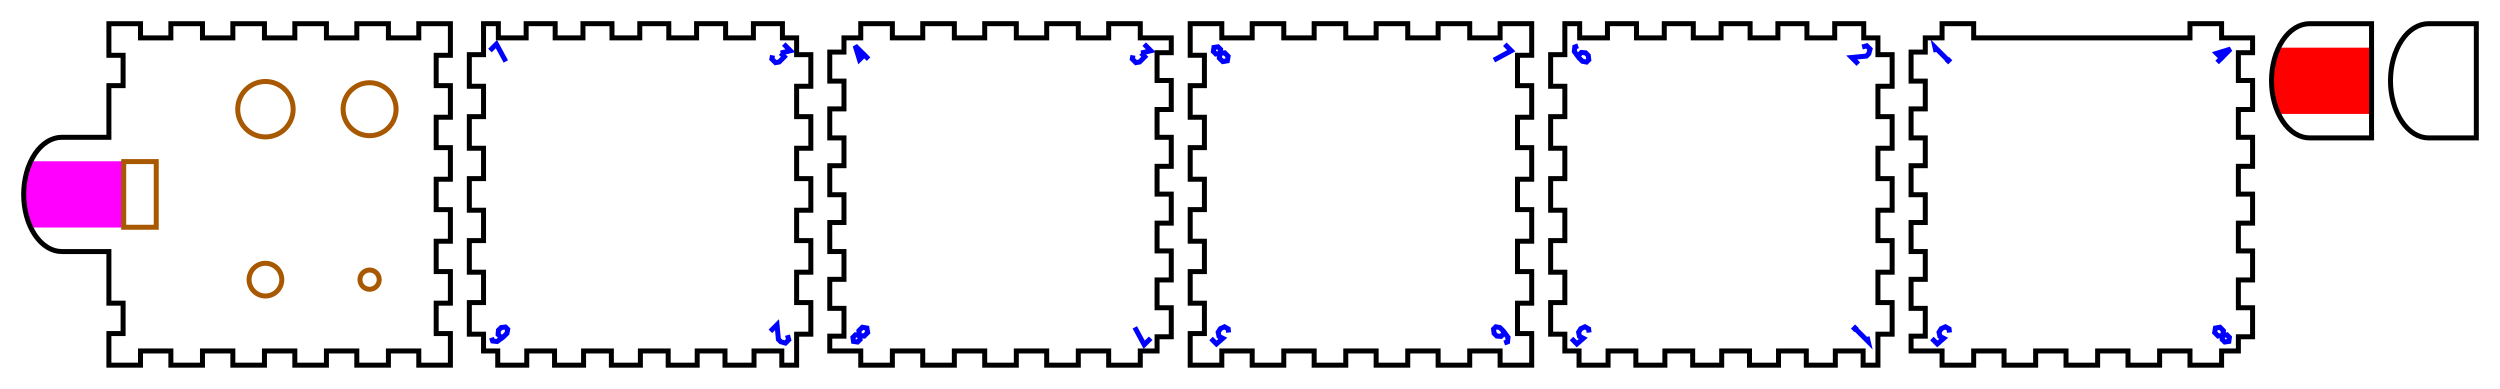
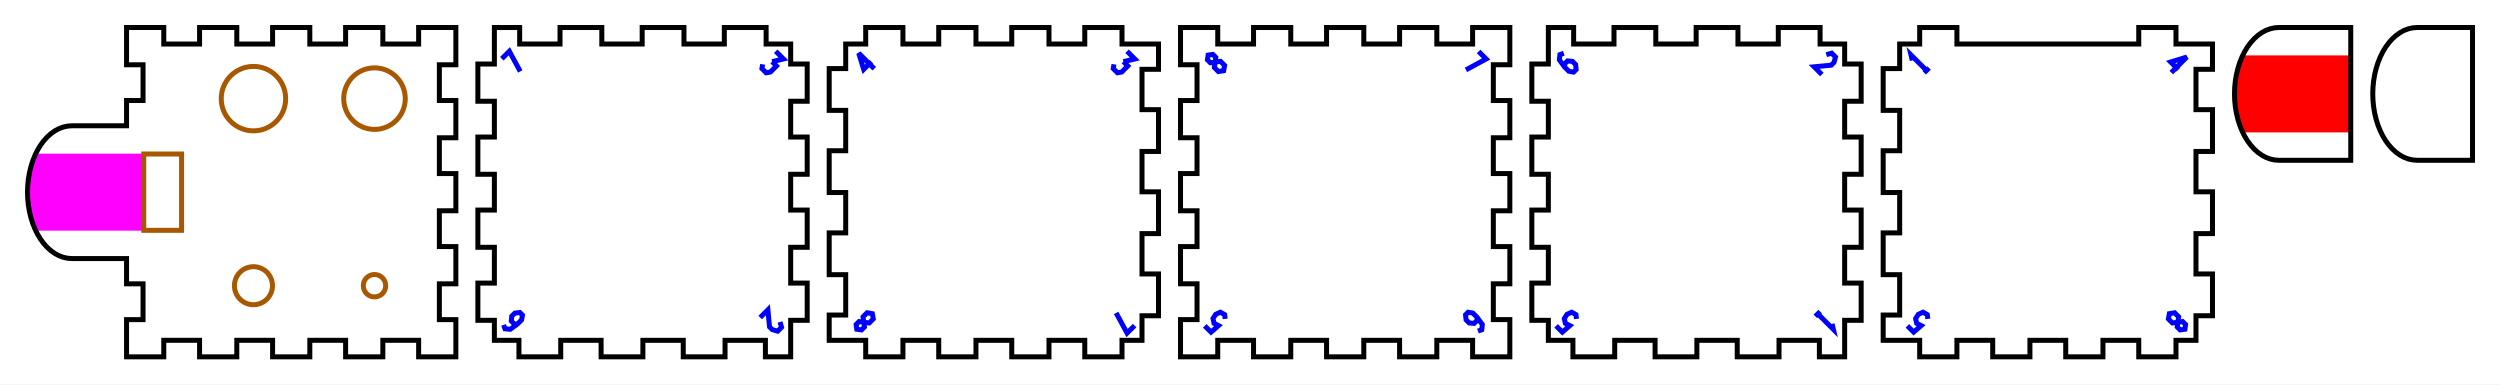
- <svg xmlns="http://www.w3.org/2000/svg" width="528.04mm" height="82.13mm" viewBox="0 0 528.04 82.13">
-   <rect x="0.0" y="0.0" width="528.04" height="82.13" fill="#ffffff" />
+ <svg xmlns="http://www.w3.org/2000/svg" width="454.38mm" height="69.85mm" viewBox="0 0 454.38 69.85">
+   <rect x="0.0" y="0.0" width="454.38" height="69.85" fill="#ffffff" />
  <g fill="#ff0000" stroke="none">
-     <path d="M 500.845,10.065 L 500.845,24.065 L 481.347,24.065 L 481.170,23.680 L 481.004,23.286 L 480.848,22.882 L 480.702,22.469 L 480.567,22.048 L 480.443,21.619 L 480.331,21.184 L 480.230,20.742 L 480.140,20.295 L 480.062,19.842 L 479.996,19.386 L 479.942,18.926 L 479.899,18.463 L 479.869,17.998 L 479.851,17.532 L 479.845,17.065 L 479.851,16.598 L 479.869,16.132 L 479.899,15.667 L 479.942,15.204 L 479.996,14.744 L 480.062,14.288 L 480.140,13.835 L 480.230,13.388 L 480.331,12.946 L 480.443,12.511 L 480.567,12.082 L 480.702,11.661 L 480.848,11.248 L 481.004,10.844 L 481.170,10.450 L 481.347,10.065 Z" />
+     <path d="M 427.189,10.065 L 427.189,24.065 L 407.691,24.065 L 407.515,23.680 L 407.348,23.286 L 407.192,22.882 L 407.046,22.469 L 406.912,22.048 L 406.788,21.619 L 406.675,21.184 L 406.574,20.742 L 406.485,20.295 L 406.407,19.842 L 406.340,19.386 L 406.286,18.926 L 406.244,18.463 L 406.214,17.998 L 406.195,17.532 L 406.189,17.065 L 406.195,16.598 L 406.214,16.132 L 406.244,15.667 L 406.286,15.204 L 406.340,14.744 L 406.407,14.288 L 406.485,13.835 L 406.574,13.388 L 406.675,12.946 L 406.788,12.511 L 406.912,12.082 L 407.046,11.661 L 407.192,11.248 L 407.348,10.844 L 407.515,10.450 L 407.691,10.065 Z" />
  </g>
  <g fill="#ff00ff" stroke="none">
-     <path d="M 26.065,34.065 L 26.065,48.065 L 6.567,48.065 L 6.390,47.680 L 6.224,47.286 L 6.068,46.882 L 5.922,46.469 L 5.787,46.048 L 5.663,45.619 L 5.551,45.184 L 5.450,44.742 L 5.360,44.295 L 5.282,43.842 L 5.216,43.386 L 5.162,42.926 L 5.119,42.463 L 5.089,41.998 L 5.071,41.532 L 5.065,41.065 L 5.071,40.598 L 5.089,40.132 L 5.119,39.667 L 5.162,39.204 L 5.216,38.744 L 5.282,38.288 L 5.360,37.835 L 5.450,37.388 L 5.551,36.946 L 5.663,36.511 L 5.787,36.082 L 5.922,35.661 L 6.068,35.248 L 6.224,34.844 L 6.390,34.450 L 6.567,34.065 Z" />
+     <path d="M 26.065,27.927 L 26.065,41.927 L 6.567,41.927 L 6.390,41.542 L 6.224,41.148 L 6.068,40.744 L 5.922,40.331 L 5.787,39.910 L 5.663,39.481 L 5.551,39.046 L 5.450,38.604 L 5.360,38.157 L 5.282,37.704 L 5.216,37.248 L 5.162,36.788 L 5.119,36.325 L 5.089,35.860 L 5.071,35.394 L 5.065,34.927 L 5.071,34.460 L 5.089,33.994 L 5.119,33.529 L 5.162,33.066 L 5.216,32.606 L 5.282,32.150 L 5.360,31.698 L 5.450,31.250 L 5.551,30.808 L 5.663,30.373 L 5.787,29.944 L 5.922,29.523 L 6.068,29.110 L 6.224,28.706 L 6.390,28.312 L 6.567,27.927 Z" />
  </g>
-   <g fill="none" stroke="#0000ff" stroke-width="1.056">
-     <path d="M 103.478,10.681 L 104.846,9.313 L 106.833,12.984" />
-     <path d="M 165.544,9.313 L 166.947,10.716 L 164.885,11.200" />
-     <path d="M 164.885,11.200 L 165.674,11.989 L 164.571,13.092 L 163.803,13.229 L 163.031,12.457 L 163.168,11.689" />
-     <path d="M 166.324,70.792 L 166.596,71.764 L 165.894,72.466 L 164.922,72.194 L 164.412,71.685 L 164.118,68.585 L 162.715,69.988" />
-     <path d="M 103.810,71.328 L 104.057,72.028 L 105.007,72.129 L 106.314,71.173 L 107.078,70.410 L 107.236,69.550 L 106.763,69.076 L 105.850,69.182 L 105.285,69.748 L 105.207,70.632 L 105.768,71.193 L 106.314,71.173" />
-     <path d="M 183.454,12.492 L 180.626,9.664 L 181.532,12.604 L 182.935,11.202" />
-     <path d="M 241.674,9.313 L 243.077,10.716 L 241.015,11.200" />
-     <path d="M 241.015,11.200 L 241.804,11.989 L 240.701,13.092 L 239.933,13.229 L 239.161,12.457 L 239.298,11.689" />
-     <path d="M 243.042,71.449 L 241.674,72.817 L 239.687,69.146" />
-     <path d="M 181.548,70.842 L 181.671,71.701 L 181.133,72.239 L 180.275,72.115 L 180.151,71.257 L 180.689,70.719 L 181.548,70.842 L 182.533,70.979 L 183.268,70.244 L 183.103,69.287 L 182.146,69.122 L 181.411,69.857 L 181.548,70.842" />
-     <path d="M 257.678,11.288 L 256.819,11.411 L 256.281,10.873 L 256.405,10.015 L 257.263,9.891 L 257.801,10.429 L 257.678,11.288 L 257.541,12.273 L 258.276,13.008 L 259.233,12.843 L 259.398,11.886 L 258.663,11.151 L 257.678,11.288" />
-     <path d="M 317.839,9.348 L 319.207,10.716 L 315.536,12.703" />
-     <path d="M 317.718,72.450 L 318.418,72.203 L 318.519,71.253 L 317.563,69.946 L 316.800,69.182 L 315.940,69.024 L 315.466,69.497 L 315.572,70.410 L 316.138,70.975 L 317.022,71.053 L 317.583,70.492 L 317.563,69.946" />
-     <path d="M 255.791,71.501 L 256.931,72.641 L 258.291,71.456 L 257.480,71.040 L 257.293,70.175 L 257.775,69.412 L 258.625,69.018 L 259.409,69.462 L 259.508,70.240" />
-     <path d="M 333.322,9.680 L 332.622,9.927 L 332.521,10.877 L 333.477,12.184 L 334.240,12.948 L 335.100,13.106 L 335.574,12.633 L 335.468,11.720 L 334.902,11.155 L 334.018,11.077 L 333.457,11.638 L 333.477,12.184" />
-     <path d="M 393.312,9.936 L 394.284,9.664 L 394.986,10.366 L 394.714,11.338 L 394.205,11.848 L 391.105,12.142 L 392.508,13.545" />
-     <path d="M 394.364,71.142 L 394.600,72.150 L 391.772,69.322" />
-     <path d="M 392.193,68.901 L 391.316,69.778" />
-     <path d="M 331.921,71.501 L 333.061,72.641 L 334.421,71.456 L 333.610,71.040 L 333.423,70.175 L 333.905,69.412 L 334.755,69.018 L 335.539,69.462 L 335.638,70.240" />
-     <path d="M 408.936,10.988 L 408.700,9.980 L 411.528,12.808" />
-     <path d="M 411.107,13.229 L 411.984,12.352" />
-     <path d="M 468.288,13.194 L 471.116,10.366 L 468.176,11.272 L 469.578,12.675" />
-     <path d="M 469.492,70.842 L 470.351,70.719 L 470.889,71.257 L 470.765,72.115 L 469.907,72.239 L 469.369,71.701 L 469.492,70.842 L 469.629,69.857 L 468.894,69.122 L 467.937,69.287 L 467.772,70.244 L 468.507,70.979 L 469.492,70.842" />
-     <path d="M 408.051,71.501 L 409.191,72.641 L 410.551,71.456 L 409.740,71.040 L 409.553,70.175 L 410.035,69.412 L 410.885,69.018 L 411.669,69.462 L 411.768,70.240" />
+   <g fill="none" stroke="#0000ff" stroke-width="0.909">
+     <path d="M 91.203,10.681 L 92.570,9.313 L 94.557,12.984" />
+     <path d="M 140.992,9.313 L 142.395,10.716 L 140.333,11.200" />
+     <path d="M 140.333,11.200 L 141.122,11.989 L 140.019,13.092 L 139.251,13.229 L 138.479,12.457 L 138.616,11.689" />
+     <path d="M 141.773,58.516 L 142.044,59.489 L 141.343,60.190 L 140.370,59.918 L 139.860,59.409 L 139.566,56.309 L 138.163,57.712" />
+     <path d="M 91.534,59.052 L 91.781,59.752 L 92.732,59.853 L 94.038,58.897 L 94.802,58.134 L 94.960,57.274 L 94.487,56.800 L 93.574,56.906 L 93.009,57.472 L 92.931,58.356 L 93.492,58.917 L 94.038,58.897" />
+     <path d="M 158.902,12.493 L 156.074,9.664 L 156.980,12.605 L 158.383,11.202" />
+     <path d="M 204.846,9.313 L 206.249,10.716 L 204.187,11.200" />
+     <path d="M 204.187,11.200 L 204.976,11.989 L 203.873,13.092 L 203.105,13.229 L 202.333,12.457 L 202.470,11.689" />
+     <path d="M 206.214,59.173 L 204.846,60.541 L 202.859,56.871" />
+     <path d="M 156.996,58.566 L 157.119,59.425 L 156.582,59.963 L 155.723,59.839 L 155.600,58.981 L 156.137,58.443 L 156.996,58.566 L 157.981,58.703 L 158.717,57.968 L 158.551,57.011 L 157.594,56.846 L 156.859,57.581 L 156.996,58.566" />
+     <path d="M 220.850,11.288 L 219.991,11.411 L 219.454,10.874 L 219.577,10.015 L 220.436,9.891 L 220.973,10.429 L 220.850,11.288 L 220.713,12.273 L 221.448,13.008 L 222.405,12.843 L 222.571,11.886 L 221.835,11.151 L 220.850,11.288" />
+     <path d="M 268.735,9.348 L 270.103,10.716 L 266.433,12.703" />
+     <path d="M 268.614,60.174 L 269.314,59.927 L 269.416,58.977 L 268.460,57.670 L 267.696,56.906 L 266.836,56.748 L 266.363,57.221 L 266.468,58.134 L 267.034,58.699 L 267.918,58.777 L 268.479,58.216 L 268.460,57.670" />
+     <path d="M 218.963,59.225 L 220.103,60.365 L 221.464,59.180 L 220.652,58.764 L 220.465,57.899 L 220.947,57.136 L 221.797,56.742 L 222.581,57.186 L 222.680,57.964" />
+     <path d="M 284.218,9.680 L 283.519,9.927 L 283.417,10.877 L 284.373,12.184 L 285.137,12.948 L 285.996,13.106 L 286.470,12.633 L 286.364,11.720 L 285.798,11.155 L 284.914,11.077 L 284.353,11.638 L 284.373,12.184" />
+     <path d="M 331.932,9.936 L 332.905,9.664 L 333.606,10.366 L 333.335,11.339 L 332.826,11.848 L 329.726,12.142 L 331.129,13.545" />
+     <path d="M 332.984,58.866 L 333.220,59.874 L 330.392,57.046" />
+     <path d="M 330.813,56.625 L 329.936,57.502" />
+     <path d="M 282.817,59.225 L 283.957,60.365 L 285.318,59.180 L 284.506,58.764 L 284.319,57.899 L 284.801,57.136 L 285.651,56.742 L 286.435,57.186 L 286.534,57.964" />
+     <path d="M 347.557,10.988 L 347.320,9.980 L 350.149,12.808" />
+     <path d="M 349.728,13.229 L 350.605,12.352" />
+     <path d="M 394.632,13.194 L 397.460,10.366 L 394.520,11.272 L 395.923,12.675" />
+     <path d="M 395.837,58.566 L 396.695,58.443 L 397.233,58.981 L 397.110,59.839 L 396.251,59.963 L 395.713,59.425 L 395.837,58.566 L 395.974,57.581 L 395.238,56.846 L 394.281,57.011 L 394.116,57.968 L 394.851,58.703 L 395.837,58.566" />
+     <path d="M 346.671,59.225 L 347.811,60.365 L 349.172,59.180 L 348.360,58.764 L 348.173,57.899 L 348.655,57.136 L 349.505,56.742 L 350.289,57.186 L 350.388,57.964" />
  </g>
-   <g fill="none" stroke="#a85800" stroke-width="1.056">
-     <path d="M 26.130,34.130 L 33.000,34.130 L 33.000,48.000 L 26.130,48.000 Z" />
-     <circle cx="78.065" cy="59.065" r="2.036" />
-     <circle cx="56.065" cy="59.065" r="3.456" />
-     <circle cx="56.065" cy="23.065" r="5.855" />
-     <circle cx="78.065" cy="23.065" r="5.593" />
+   <g fill="none" stroke="#a85800" stroke-width="0.909">
+     <path d="M 26.130,27.992 L 33.000,27.992 L 33.000,41.862 L 26.130,41.862 Z" />
+     <circle cx="68.065" cy="51.927" r="2.036" />
+     <circle cx="46.065" cy="51.927" r="3.456" />
+     <circle cx="46.065" cy="17.927" r="5.855" />
+     <circle cx="68.065" cy="17.927" r="5.593" />
  </g>
-   <g fill="none" stroke="#000000" stroke-width="1.056">
-     <path d="M 95.130,77.130 L 95.130,70.455 L 92.130,70.455 L 92.130,64.039 L 95.130,64.039 L 95.130,57.364 L 92.130,57.364 L 92.130,50.948 L 95.130,50.948 L 95.130,44.273 L 92.130,44.273 L 92.130,37.857 L 95.130,37.857 L 95.130,31.182 L 92.130,31.182 L 92.130,24.766 L 95.130,24.766 L 95.130,18.091 L 92.130,18.091 L 92.130,11.675 L 95.130,11.675 L 95.130,5.000 L 88.455,5.000 L 88.455,8.000 L 82.039,8.000 L 82.039,5.000 L 75.364,5.000 L 75.364,8.000 L 68.948,8.000 L 68.948,5.000 L 62.273,5.000 L 62.273,8.000 L 55.857,8.000 L 55.857,5.000 L 49.182,5.000 L 49.182,8.000 L 42.766,8.000 L 42.766,5.000 L 36.091,5.000 L 36.091,8.000 L 29.675,8.000 L 29.675,5.000 L 23.000,5.000 L 23.000,11.675 L 26.000,11.675 L 26.000,18.091 L 23.000,18.091 L 23.000,29.000 L 13.063,29.000 L 12.271,29.058 L 11.486,29.233 L 10.716,29.522 L 9.969,29.923 L 9.253,30.431 L 8.574,31.041 L 7.939,31.748 L 7.354,32.544 L 6.824,33.421 L 6.354,34.372 L 5.948,35.386 L 5.611,36.455 L 5.346,37.569 L 5.154,38.715 L 5.039,39.885 L 5.000,41.065 L 5.039,42.245 L 5.154,43.415 L 5.346,44.561 L 5.611,45.675 L 5.948,46.744 L 6.354,47.758 L 6.824,48.709 L 7.354,49.586 L 7.939,50.382 L 8.574,51.089 L 9.253,51.699 L 9.969,52.207 L 10.716,52.608 L 11.486,52.897 L 12.271,53.072 L 13.063,53.130 L 23.000,53.130 L 23.000,64.039 L 26.000,64.039 L 26.000,70.455 L 23.000,70.455 L 23.000,77.130 L 29.675,77.130 L 29.675,74.130 L 36.091,74.130 L 36.091,77.130 L 42.766,77.130 L 42.766,74.130 L 49.182,74.130 L 49.182,77.130 L 55.857,77.130 L 55.857,74.130 L 62.273,74.130 L 62.273,77.130 L 68.948,77.130 L 68.948,74.130 L 75.364,74.130 L 75.364,77.130 L 82.039,77.130 L 82.039,74.130 L 88.455,74.130 L 88.455,77.130 Z" />
-     <path d="M 102.130,5.000 L 105.260,5.000 L 105.260,8.000 L 111.130,8.000 L 111.130,5.000 L 117.260,5.000 L 117.260,8.000 L 123.130,8.000 L 123.130,5.000 L 129.260,5.000 L 129.260,8.000 L 135.130,8.000 L 135.130,5.000 L 141.260,5.000 L 141.260,8.000 L 147.130,8.000 L 147.130,5.000 L 153.260,5.000 L 153.260,8.000 L 159.130,8.000 L 159.130,5.000 L 165.260,5.000 L 165.260,8.000 L 168.260,8.000 L 168.260,11.545 L 171.260,11.545 L 171.260,18.221 L 168.260,18.221 L 168.260,24.636 L 171.260,24.636 L 171.260,31.312 L 168.260,31.312 L 168.260,37.727 L 171.260,37.727 L 171.260,44.403 L 168.260,44.403 L 168.260,50.818 L 171.260,50.818 L 171.260,57.494 L 168.260,57.494 L 168.260,63.909 L 171.260,63.909 L 171.260,70.585 L 168.260,70.585 L 168.260,77.130 L 165.130,77.130 L 165.130,74.130 L 159.260,74.130 L 159.260,77.130 L 153.130,77.130 L 153.130,74.130 L 147.260,74.130 L 147.260,77.130 L 141.130,77.130 L 141.130,74.130 L 135.260,74.130 L 135.260,77.130 L 129.130,77.130 L 129.130,74.130 L 123.260,74.130 L 123.260,77.130 L 117.130,77.130 L 117.130,74.130 L 111.260,74.130 L 111.260,77.130 L 105.130,77.130 L 105.130,74.130 L 102.130,74.130 L 102.130,70.585 L 99.130,70.585 L 99.130,63.909 L 102.130,63.909 L 102.130,57.494 L 99.130,57.494 L 99.130,50.818 L 102.130,50.818 L 102.130,44.403 L 99.130,44.403 L 99.130,37.727 L 102.130,37.727 L 102.130,31.312 L 99.130,31.312 L 99.130,24.636 L 102.130,24.636 L 102.130,18.221 L 99.130,18.221 L 99.130,11.545 L 102.130,11.545 Z" />
-     <path d="M 178.260,8.000 L 181.805,8.000 L 181.805,5.000 L 188.481,5.000 L 188.481,8.000 L 194.896,8.000 L 194.896,5.000 L 201.572,5.000 L 201.572,8.000 L 207.987,8.000 L 207.987,5.000 L 214.663,5.000 L 214.663,8.000 L 221.078,8.000 L 221.078,5.000 L 227.754,5.000 L 227.754,8.000 L 234.169,8.000 L 234.169,5.000 L 240.845,5.000 L 240.845,8.000 L 247.390,8.000 L 247.390,11.130 L 244.390,11.130 L 244.390,17.000 L 247.390,17.000 L 247.390,23.130 L 244.390,23.130 L 244.390,29.000 L 247.390,29.000 L 247.390,35.130 L 244.390,35.130 L 244.390,41.000 L 247.390,41.000 L 247.390,47.130 L 244.390,47.130 L 244.390,53.000 L 247.390,53.000 L 247.390,59.130 L 244.390,59.130 L 244.390,65.000 L 247.390,65.000 L 247.390,71.130 L 244.390,71.130 L 244.390,74.130 L 240.845,74.130 L 240.845,77.130 L 234.169,77.130 L 234.169,74.130 L 227.754,74.130 L 227.754,77.130 L 221.078,77.130 L 221.078,74.130 L 214.663,74.130 L 214.663,77.130 L 207.987,77.130 L 207.987,74.130 L 201.572,74.130 L 201.572,77.130 L 194.896,77.130 L 194.896,74.130 L 188.481,74.130 L 188.481,77.130 L 181.805,77.130 L 181.805,74.130 L 175.260,74.130 L 175.260,71.000 L 178.260,71.000 L 178.260,65.130 L 175.260,65.130 L 175.260,59.000 L 178.260,59.000 L 178.260,53.130 L 175.260,53.130 L 175.260,47.000 L 178.260,47.000 L 178.260,41.130 L 175.260,41.130 L 175.260,35.000 L 178.260,35.000 L 178.260,29.130 L 175.260,29.130 L 175.260,23.000 L 178.260,23.000 L 178.260,17.130 L 175.260,17.130 L 175.260,11.000 L 178.260,11.000 Z" />
-     <path d="M 251.390,5.000 L 258.065,5.000 L 258.065,8.000 L 264.481,8.000 L 264.481,5.000 L 271.156,5.000 L 271.156,8.000 L 277.572,8.000 L 277.572,5.000 L 284.247,5.000 L 284.247,8.000 L 290.663,8.000 L 290.663,5.000 L 297.338,5.000 L 297.338,8.000 L 303.754,8.000 L 303.754,5.000 L 310.429,5.000 L 310.429,8.000 L 316.845,8.000 L 316.845,5.000 L 323.520,5.000 L 323.520,11.675 L 320.520,11.675 L 320.520,18.091 L 323.520,18.091 L 323.520,24.766 L 320.520,24.766 L 320.520,31.182 L 323.520,31.182 L 323.520,37.857 L 320.520,37.857 L 320.520,44.273 L 323.520,44.273 L 323.520,50.948 L 320.520,50.948 L 320.520,57.364 L 323.520,57.364 L 323.520,64.039 L 320.520,64.039 L 320.520,70.455 L 323.520,70.455 L 323.520,77.130 L 316.845,77.130 L 316.845,74.130 L 310.429,74.130 L 310.429,77.130 L 303.754,77.130 L 303.754,74.130 L 297.338,74.130 L 297.338,77.130 L 290.663,77.130 L 290.663,74.130 L 284.247,74.130 L 284.247,77.130 L 277.572,77.130 L 277.572,74.130 L 271.156,74.130 L 271.156,77.130 L 264.481,77.130 L 264.481,74.130 L 258.065,74.130 L 258.065,77.130 L 251.390,77.130 L 251.390,70.455 L 254.390,70.455 L 254.390,64.039 L 251.390,64.039 L 251.390,57.364 L 254.390,57.364 L 254.390,50.948 L 251.390,50.948 L 251.390,44.273 L 254.390,44.273 L 254.390,37.857 L 251.390,37.857 L 251.390,31.182 L 254.390,31.182 L 254.390,24.766 L 251.390,24.766 L 251.390,18.091 L 254.390,18.091 L 254.390,11.675 L 251.390,11.675 Z" />
-     <path d="M 330.520,5.000 L 333.650,5.000 L 333.650,8.000 L 339.520,8.000 L 339.520,5.000 L 345.650,5.000 L 345.650,8.000 L 351.520,8.000 L 351.520,5.000 L 357.650,5.000 L 357.650,8.000 L 363.520,8.000 L 363.520,5.000 L 369.650,5.000 L 369.650,8.000 L 375.520,8.000 L 375.520,5.000 L 381.650,5.000 L 381.650,8.000 L 387.520,8.000 L 387.520,5.000 L 393.650,5.000 L 393.650,8.000 L 396.650,8.000 L 396.650,11.545 L 399.650,11.545 L 399.650,18.221 L 396.650,18.221 L 396.650,24.636 L 399.650,24.636 L 399.650,31.312 L 396.650,31.312 L 396.650,37.727 L 399.650,37.727 L 399.650,44.403 L 396.650,44.403 L 396.650,50.818 L 399.650,50.818 L 399.650,57.494 L 396.650,57.494 L 396.650,63.909 L 399.650,63.909 L 399.650,70.585 L 396.650,70.585 L 396.650,77.130 L 393.520,77.130 L 393.520,74.130 L 387.650,74.130 L 387.650,77.130 L 381.520,77.130 L 381.520,74.130 L 375.650,74.130 L 375.650,77.130 L 369.520,77.130 L 369.520,74.130 L 363.650,74.130 L 363.650,77.130 L 357.520,77.130 L 357.520,74.130 L 351.650,74.130 L 351.650,77.130 L 345.520,77.130 L 345.520,74.130 L 339.650,74.130 L 339.650,77.130 L 333.520,77.130 L 333.520,74.130 L 330.520,74.130 L 330.520,70.585 L 327.520,70.585 L 327.520,63.909 L 330.520,63.909 L 330.520,57.494 L 327.520,57.494 L 327.520,50.818 L 330.520,50.818 L 330.520,44.403 L 327.520,44.403 L 327.520,37.727 L 330.520,37.727 L 330.520,31.312 L 327.520,31.312 L 327.520,24.636 L 330.520,24.636 L 330.520,18.221 L 327.520,18.221 L 327.520,11.545 L 330.520,11.545 Z" />
-     <path d="M 406.650,8.000 L 410.195,8.000 L 410.195,5.000 L 416.871,5.000 L 416.871,8.000 L 462.559,8.000 L 462.559,5.000 L 469.235,5.000 L 469.235,8.000 L 475.780,8.000 L 475.780,11.130 L 472.780,11.130 L 472.780,17.000 L 475.780,17.000 L 475.780,23.130 L 472.780,23.130 L 472.780,29.000 L 475.780,29.000 L 475.780,35.130 L 472.780,35.130 L 472.780,41.000 L 475.780,41.000 L 475.780,47.130 L 472.780,47.130 L 472.780,53.000 L 475.780,53.000 L 475.780,59.130 L 472.780,59.130 L 472.780,65.000 L 475.780,65.000 L 475.780,71.130 L 472.780,71.130 L 472.780,74.130 L 469.235,74.130 L 469.235,77.130 L 462.559,77.130 L 462.559,74.130 L 456.144,74.130 L 456.144,77.130 L 449.468,77.130 L 449.468,74.130 L 443.053,74.130 L 443.053,77.130 L 436.377,77.130 L 436.377,74.130 L 429.962,74.130 L 429.962,77.130 L 423.286,77.130 L 423.286,74.130 L 416.871,74.130 L 416.871,77.130 L 410.195,77.130 L 410.195,74.130 L 403.650,74.130 L 403.650,71.000 L 406.650,71.000 L 406.650,65.130 L 403.650,65.130 L 403.650,59.000 L 406.650,59.000 L 406.650,53.130 L 403.650,53.130 L 403.650,47.000 L 406.650,47.000 L 406.650,41.130 L 403.650,41.130 L 403.650,35.000 L 406.650,35.000 L 406.650,29.130 L 403.650,29.130 L 403.650,23.000 L 406.650,23.000 L 406.650,17.130 L 403.650,17.130 L 403.650,11.000 L 406.650,11.000 Z" />
-     <path d="M 500.910,5.000 L 500.910,29.130 L 487.843,29.130 L 487.051,29.072 L 486.266,28.897 L 485.496,28.608 L 484.749,28.207 L 484.033,27.699 L 483.354,27.089 L 482.719,26.382 L 482.134,25.586 L 481.604,24.709 L 481.134,23.758 L 480.728,22.744 L 480.391,21.675 L 480.126,20.561 L 479.934,19.415 L 479.819,18.245 L 479.780,17.065 L 479.819,15.885 L 479.934,14.715 L 480.126,13.569 L 480.391,12.455 L 480.728,11.386 L 481.134,10.372 L 481.604,9.421 L 482.134,8.544 L 482.719,7.748 L 483.354,7.041 L 484.033,6.431 L 484.749,5.923 L 485.496,5.522 L 486.266,5.233 L 487.051,5.058 L 487.843,5.000 Z" />
-     <path d="M 523.040,5.000 L 523.040,29.130 L 512.973,29.130 L 512.181,29.072 L 511.396,28.897 L 510.626,28.608 L 509.879,28.207 L 509.163,27.699 L 508.484,27.089 L 507.849,26.382 L 507.264,25.586 L 506.734,24.709 L 506.264,23.758 L 505.858,22.744 L 505.521,21.675 L 505.256,20.561 L 505.064,19.415 L 504.949,18.245 L 504.910,17.065 L 504.949,15.885 L 505.064,14.715 L 505.256,13.569 L 505.521,12.455 L 505.858,11.386 L 506.264,10.372 L 506.734,9.421 L 507.264,8.544 L 507.849,7.748 L 508.484,7.041 L 509.163,6.431 L 509.879,5.923 L 510.626,5.522 L 511.396,5.233 L 512.181,5.058 L 512.973,5.000 Z" />
+   <g fill="none" stroke="#000000" stroke-width="0.909">
+     <path d="M 82.854,64.854 L 82.854,58.088 L 79.854,58.088 L 79.854,51.582 L 82.854,51.582 L 82.854,44.816 L 79.854,44.816 L 79.854,38.310 L 82.854,38.310 L 82.854,31.544 L 79.854,31.544 L 79.854,25.038 L 82.854,25.038 L 82.854,18.272 L 79.854,18.272 L 79.854,11.766 L 82.854,11.766 L 82.854,5.000 L 76.088,5.000 L 76.088,8.000 L 69.582,8.000 L 69.582,5.000 L 62.816,5.000 L 62.816,8.000 L 56.310,8.000 L 56.310,5.000 L 49.544,5.000 L 49.544,8.000 L 43.038,8.000 L 43.038,5.000 L 36.272,5.000 L 36.272,8.000 L 29.766,8.000 L 29.766,5.000 L 23.000,5.000 L 23.000,11.766 L 26.000,11.766 L 26.000,18.272 L 23.000,18.272 L 23.000,22.862 L 13.063,22.862 L 12.271,22.920 L 11.486,23.095 L 10.716,23.384 L 9.969,23.785 L 9.253,24.293 L 8.574,24.903 L 7.939,25.610 L 7.354,26.406 L 6.824,27.283 L 6.354,28.234 L 5.948,29.248 L 5.611,30.317 L 5.346,31.431 L 5.154,32.577 L 5.039,33.747 L 5.000,34.927 L 5.039,36.108 L 5.154,37.277 L 5.346,38.423 L 5.611,39.537 L 5.948,40.606 L 6.354,41.620 L 6.824,42.571 L 7.354,43.448 L 7.939,44.244 L 8.574,44.951 L 9.253,45.561 L 9.969,46.069 L 10.716,46.470 L 11.486,46.759 L 12.271,46.934 L 13.063,46.992 L 23.000,46.992 L 23.000,51.582 L 26.000,51.582 L 26.000,58.088 L 23.000,58.088 L 23.000,64.854 L 29.766,64.854 L 29.766,61.854 L 36.272,61.854 L 36.272,64.854 L 43.038,64.854 L 43.038,61.854 L 49.544,61.854 L 49.544,64.854 L 56.310,64.854 L 56.310,61.854 L 62.816,61.854 L 62.816,64.854 L 69.582,64.854 L 69.582,61.854 L 76.088,61.854 L 76.088,64.854 Z" />
+     <path d="M 89.854,5.000 L 94.450,5.000 L 94.450,8.000 L 101.785,8.000 L 101.785,5.000 L 109.381,5.000 L 109.381,8.000 L 116.716,8.000 L 116.716,5.000 L 124.312,5.000 L 124.312,8.000 L 131.647,8.000 L 131.647,5.000 L 139.243,5.000 L 139.243,8.000 L 143.708,8.000 L 143.708,11.636 L 146.708,11.636 L 146.708,18.402 L 143.708,18.402 L 143.708,24.908 L 146.708,24.908 L 146.708,31.674 L 143.708,31.674 L 143.708,38.180 L 146.708,38.180 L 146.708,44.946 L 143.708,44.946 L 143.708,51.452 L 146.708,51.452 L 146.708,58.218 L 143.708,58.218 L 143.708,64.854 L 139.113,64.854 L 139.113,61.854 L 131.777,61.854 L 131.777,64.854 L 124.182,64.854 L 124.182,61.854 L 116.846,61.854 L 116.846,64.854 L 109.251,64.854 L 109.251,61.854 L 101.915,61.854 L 101.915,64.854 L 94.320,64.854 L 94.320,61.854 L 89.854,61.854 L 89.854,58.218 L 86.854,58.218 L 86.854,51.452 L 89.854,51.452 L 89.854,44.946 L 86.854,44.946 L 86.854,38.180 L 89.854,38.180 L 89.854,31.674 L 86.854,31.674 L 86.854,24.908 L 89.854,24.908 L 89.854,18.402 L 86.854,18.402 L 86.854,11.636 L 89.854,11.636 Z" />
+     <path d="M 153.708,8.000 L 157.344,8.000 L 157.344,5.000 L 164.110,5.000 L 164.110,8.000 L 170.616,8.000 L 170.616,5.000 L 177.382,5.000 L 177.382,8.000 L 183.888,8.000 L 183.888,5.000 L 190.654,5.000 L 190.654,8.000 L 197.160,8.000 L 197.160,5.000 L 203.926,5.000 L 203.926,8.000 L 210.562,8.000 L 210.562,12.596 L 207.562,12.596 L 207.562,19.931 L 210.562,19.931 L 210.562,27.527 L 207.562,27.527 L 207.562,34.862 L 210.562,34.862 L 210.562,42.458 L 207.562,42.458 L 207.562,49.793 L 210.562,49.793 L 210.562,57.389 L 207.562,57.389 L 207.562,61.854 L 203.926,61.854 L 203.926,64.854 L 197.160,64.854 L 197.160,61.854 L 190.654,61.854 L 190.654,64.854 L 183.888,64.854 L 183.888,61.854 L 177.382,61.854 L 177.382,64.854 L 170.616,64.854 L 170.616,61.854 L 164.110,61.854 L 164.110,64.854 L 157.344,64.854 L 157.344,61.854 L 150.708,61.854 L 150.708,57.259 L 153.708,57.259 L 153.708,49.923 L 150.708,49.923 L 150.708,42.328 L 153.708,42.328 L 153.708,34.992 L 150.708,34.992 L 150.708,27.397 L 153.708,27.397 L 153.708,20.061 L 150.708,20.061 L 150.708,12.466 L 153.708,12.466 Z" />
+     <path d="M 214.562,5.000 L 221.328,5.000 L 221.328,8.000 L 227.834,8.000 L 227.834,5.000 L 234.600,5.000 L 234.600,8.000 L 241.106,8.000 L 241.106,5.000 L 247.872,5.000 L 247.872,8.000 L 254.378,8.000 L 254.378,5.000 L 261.144,5.000 L 261.144,8.000 L 267.650,8.000 L 267.650,5.000 L 274.416,5.000 L 274.416,11.766 L 271.416,11.766 L 271.416,18.272 L 274.416,18.272 L 274.416,25.038 L 271.416,25.038 L 271.416,31.544 L 274.416,31.544 L 274.416,38.310 L 271.416,38.310 L 271.416,44.816 L 274.416,44.816 L 274.416,51.582 L 271.416,51.582 L 271.416,58.088 L 274.416,58.088 L 274.416,64.854 L 267.650,64.854 L 267.650,61.854 L 261.144,61.854 L 261.144,64.854 L 254.378,64.854 L 254.378,61.854 L 247.872,61.854 L 247.872,64.854 L 241.106,64.854 L 241.106,61.854 L 234.600,61.854 L 234.600,64.854 L 227.834,64.854 L 227.834,61.854 L 221.328,61.854 L 221.328,64.854 L 214.562,64.854 L 214.562,58.088 L 217.562,58.088 L 217.562,51.582 L 214.562,51.582 L 214.562,44.816 L 217.562,44.816 L 217.562,38.310 L 214.562,38.310 L 214.562,31.544 L 217.562,31.544 L 217.562,25.038 L 214.562,25.038 L 214.562,18.272 L 217.562,18.272 L 217.562,11.766 L 214.562,11.766 Z" />
+     <path d="M 281.416,5.000 L 286.012,5.000 L 286.012,8.000 L 293.347,8.000 L 293.347,5.000 L 300.943,5.000 L 300.943,8.000 L 308.278,8.000 L 308.278,5.000 L 315.874,5.000 L 315.874,8.000 L 323.209,8.000 L 323.209,5.000 L 330.805,5.000 L 330.805,8.000 L 335.270,8.000 L 335.270,11.636 L 338.270,11.636 L 338.270,18.402 L 335.270,18.402 L 335.270,24.908 L 338.270,24.908 L 338.270,31.674 L 335.270,31.674 L 335.270,38.180 L 338.270,38.180 L 338.270,44.946 L 335.270,44.946 L 335.270,51.452 L 338.270,51.452 L 338.270,58.218 L 335.270,58.218 L 335.270,64.854 L 330.675,64.854 L 330.675,61.854 L 323.339,61.854 L 323.339,64.854 L 315.744,64.854 L 315.744,61.854 L 308.408,61.854 L 308.408,64.854 L 300.813,64.854 L 300.813,61.854 L 293.477,61.854 L 293.477,64.854 L 285.882,64.854 L 285.882,61.854 L 281.416,61.854 L 281.416,58.218 L 278.416,58.218 L 278.416,51.452 L 281.416,51.452 L 281.416,44.946 L 278.416,44.946 L 278.416,38.180 L 281.416,38.180 L 281.416,31.674 L 278.416,31.674 L 278.416,24.908 L 281.416,24.908 L 281.416,18.402 L 278.416,18.402 L 278.416,11.636 L 281.416,11.636 Z" />
+     <path d="M 345.270,8.000 L 348.906,8.000 L 348.906,5.000 L 355.672,5.000 L 355.672,8.000 L 388.722,8.000 L 388.722,5.000 L 395.488,5.000 L 395.488,8.000 L 402.124,8.000 L 402.124,12.596 L 399.124,12.596 L 399.124,19.931 L 402.124,19.931 L 402.124,27.527 L 399.124,27.527 L 399.124,34.862 L 402.124,34.862 L 402.124,42.458 L 399.124,42.458 L 399.124,49.793 L 402.124,49.793 L 402.124,57.389 L 399.124,57.389 L 399.124,61.854 L 395.488,61.854 L 395.488,64.854 L 388.722,64.854 L 388.722,61.854 L 382.216,61.854 L 382.216,64.854 L 375.450,64.854 L 375.450,61.854 L 368.944,61.854 L 368.944,64.854 L 362.178,64.854 L 362.178,61.854 L 355.672,61.854 L 355.672,64.854 L 348.906,64.854 L 348.906,61.854 L 342.270,61.854 L 342.270,57.259 L 345.270,57.259 L 345.270,49.923 L 342.270,49.923 L 342.270,42.328 L 345.270,42.328 L 345.270,34.992 L 342.270,34.992 L 342.270,27.397 L 345.270,27.397 L 345.270,20.061 L 342.270,20.061 L 342.270,12.466 L 345.270,12.466 Z" />
+     <path d="M 427.254,5.000 L 427.254,29.130 L 414.187,29.130 L 413.396,29.072 L 412.610,28.897 L 411.840,28.608 L 411.094,28.207 L 410.378,27.699 L 409.699,27.089 L 409.064,26.382 L 408.478,25.586 L 407.948,24.709 L 407.478,23.758 L 407.073,22.744 L 406.736,21.675 L 406.470,20.561 L 406.279,19.415 L 406.163,18.245 L 406.124,17.065 L 406.163,15.885 L 406.279,14.715 L 406.470,13.569 L 406.736,12.455 L 407.073,11.386 L 407.478,10.372 L 407.948,9.421 L 408.478,8.544 L 409.064,7.748 L 409.699,7.041 L 410.378,6.431 L 411.094,5.923 L 411.840,5.522 L 412.610,5.233 L 413.396,5.058 L 414.187,5.000 Z" />
+     <path d="M 449.384,5.000 L 449.384,29.130 L 439.317,29.130 L 438.526,29.072 L 437.740,28.897 L 436.970,28.608 L 436.224,28.207 L 435.508,27.699 L 434.829,27.089 L 434.194,26.382 L 433.608,25.586 L 433.078,24.709 L 432.608,23.758 L 432.203,22.744 L 431.866,21.675 L 431.600,20.561 L 431.409,19.415 L 431.293,18.245 L 431.254,17.065 L 431.293,15.885 L 431.409,14.715 L 431.600,13.569 L 431.866,12.455 L 432.203,11.386 L 432.608,10.372 L 433.078,9.421 L 433.608,8.544 L 434.194,7.748 L 434.829,7.041 L 435.508,6.431 L 436.224,5.923 L 436.970,5.522 L 437.740,5.233 L 438.526,5.058 L 439.317,5.000 Z" />
  </g>
</svg>
